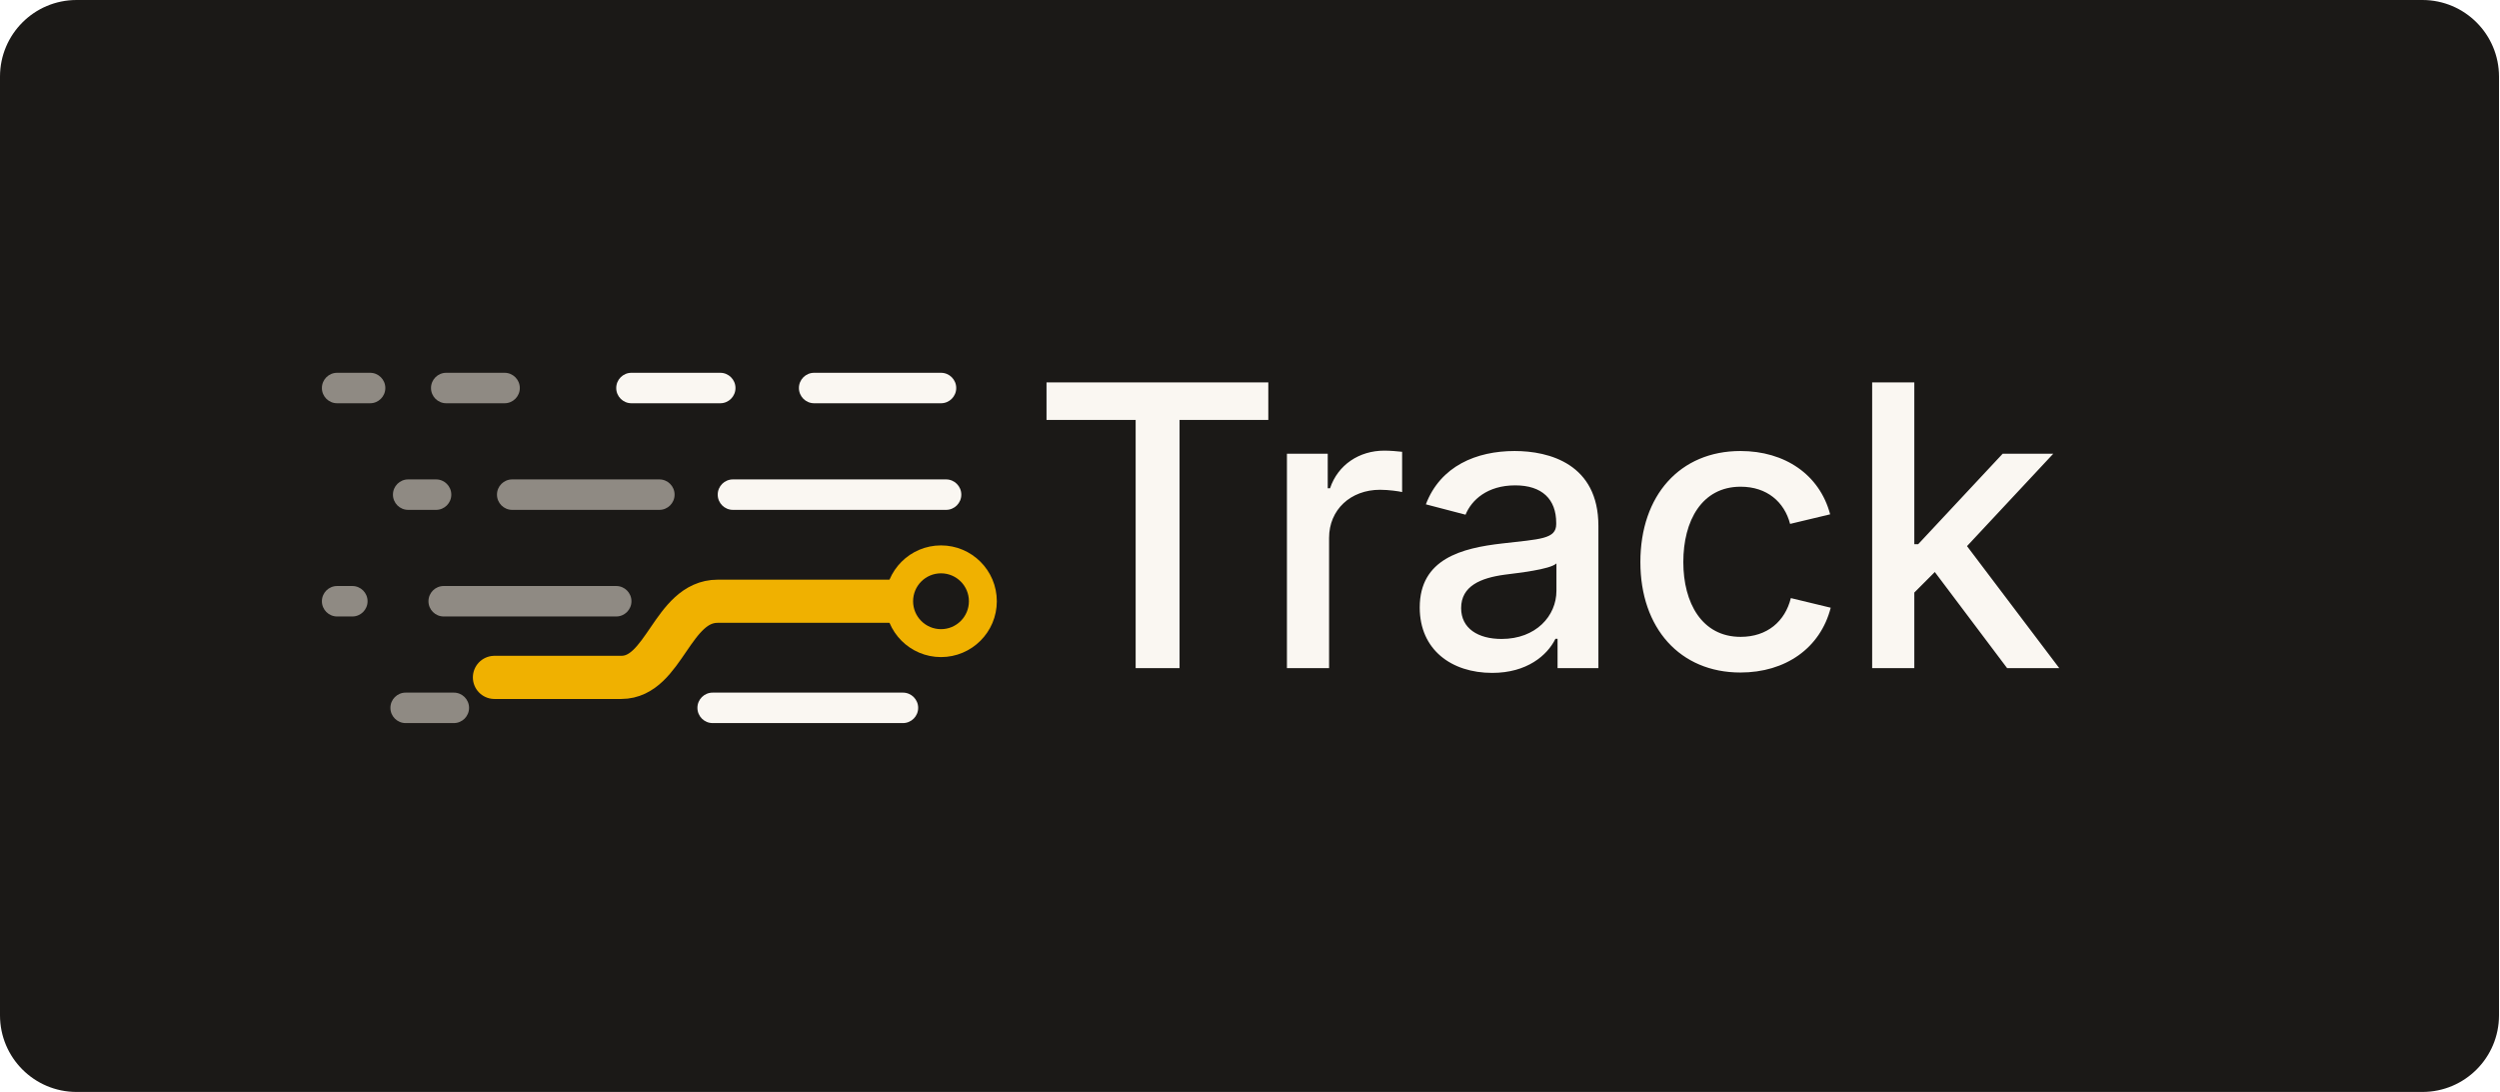
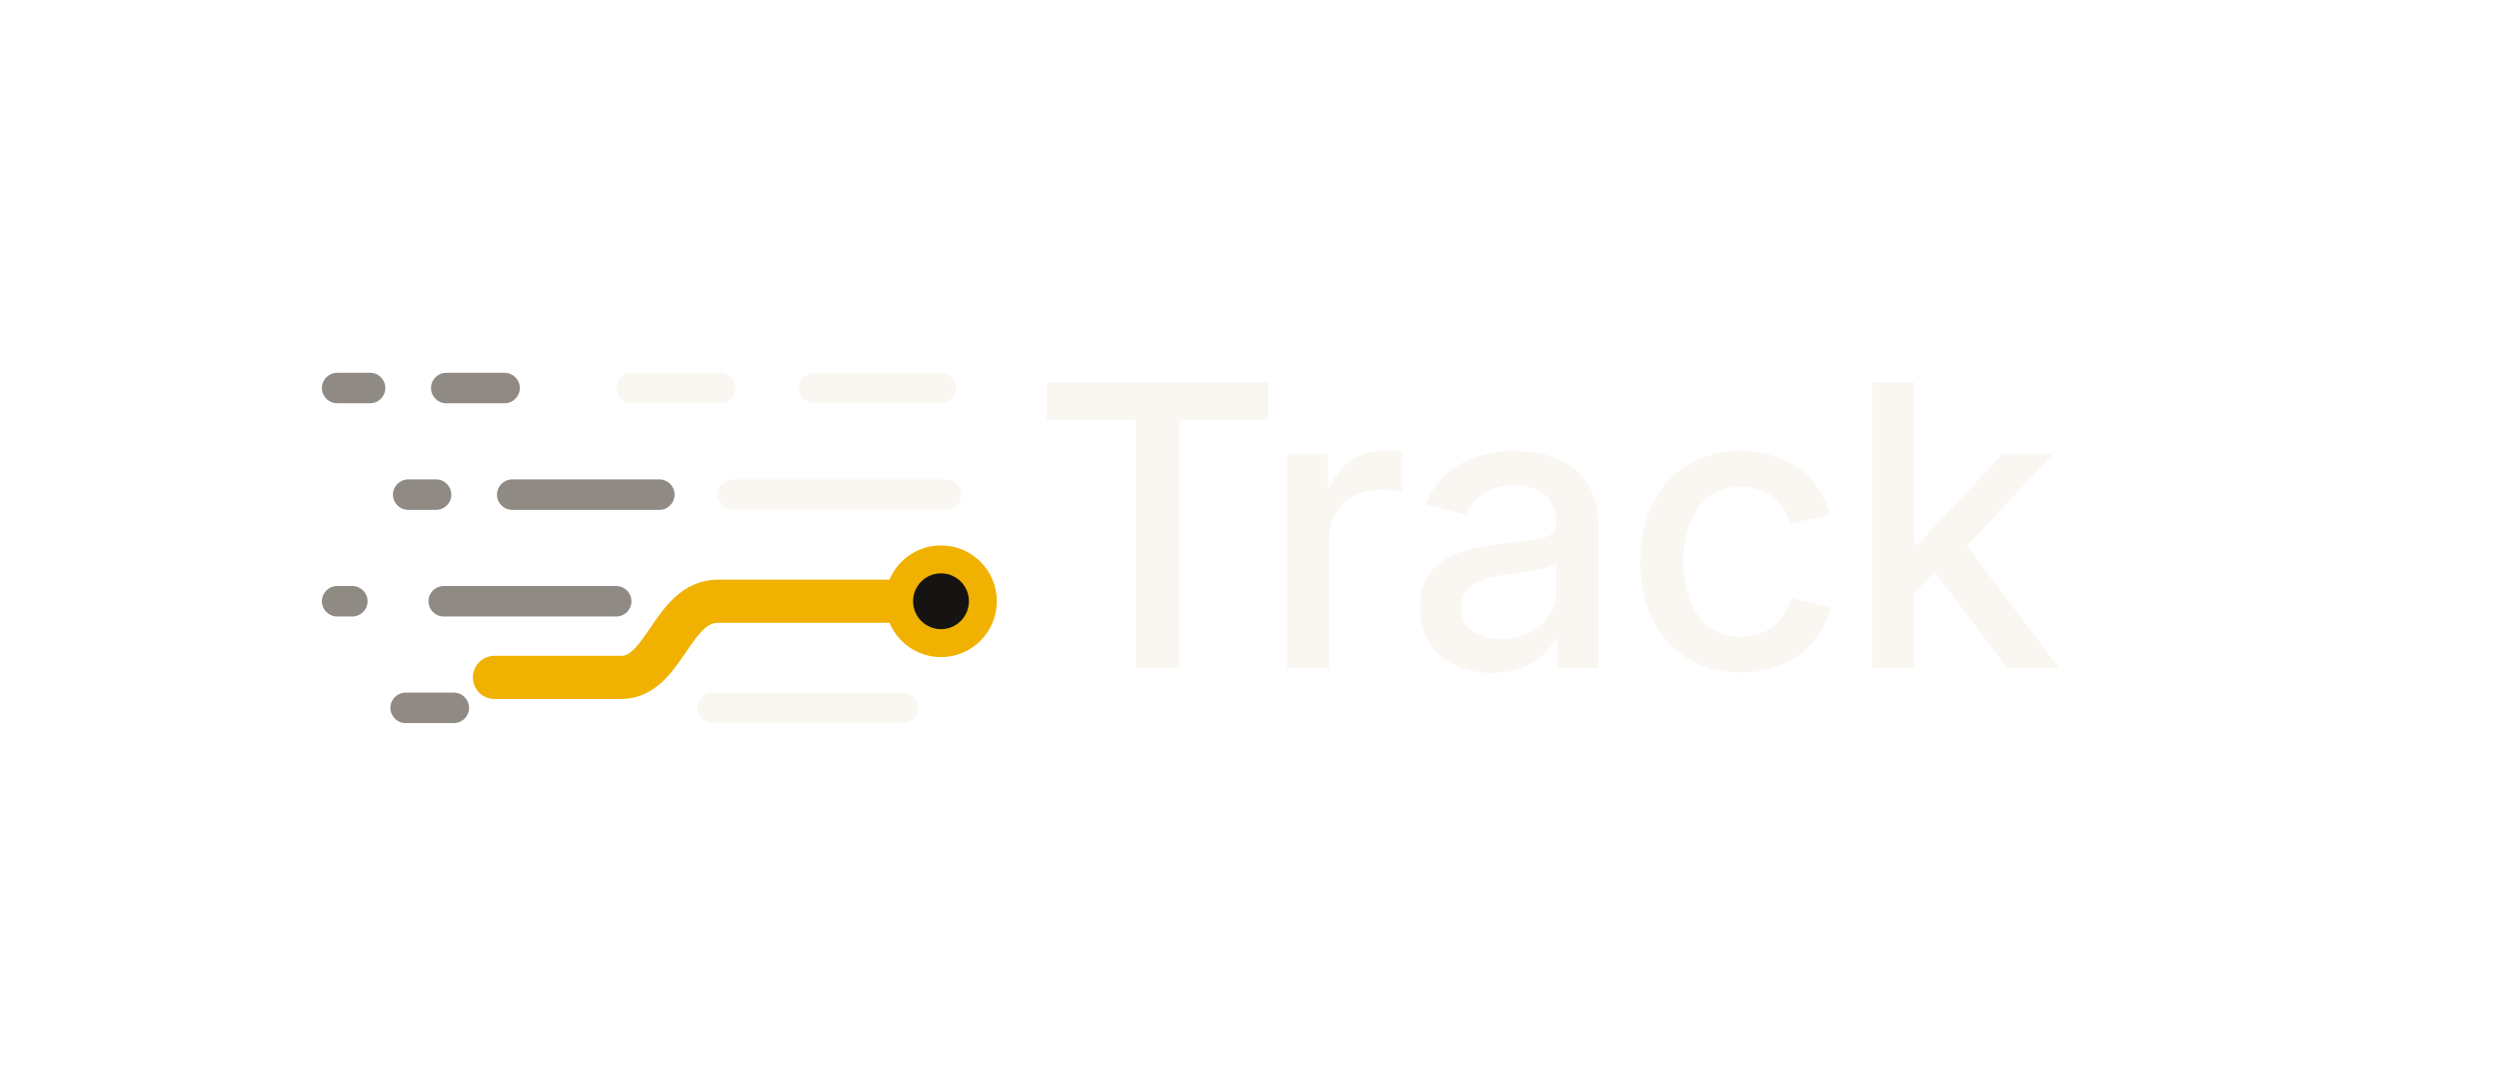
<svg xmlns="http://www.w3.org/2000/svg" viewBox="0 0 1044 456" role="img" aria-labelledby="title desc">
-   <rect width="1044" height="456" rx="32" fill="#1b1917" />
  <g transform="translate(126 126) scale(1.06)">
    <svg width="274" height="192" viewBox="0 0 274 192">
      <rect fill="#8f8a83" x="8" y="28" width="25" height="12" rx="6" />
      <rect fill="#8f8a83" x="51" y="28" width="35" height="12" rx="6" />
      <rect fill="#faf7f2" x="124" y="28" width="47" height="12" rx="6" />
      <rect fill="#faf7f2" x="196" y="28" width="62" height="12" rx="6" />
      <rect fill="#8f8a83" x="36" y="70" width="23" height="12" rx="6" />
      <rect fill="#8f8a83" x="77" y="70" width="70" height="12" rx="6" />
      <rect fill="#faf7f2" x="164" y="70" width="96" height="12" rx="6" />
      <rect fill="#8f8a83" x="8" y="112" width="18" height="12" rx="6" />
      <rect fill="#8f8a83" x="50" y="112" width="80" height="12" rx="6" />
      <rect fill="#8f8a83" x="35" y="154" width="31" height="12" rx="6" />
      <rect fill="#faf7f2" x="156" y="154" width="87" height="12" rx="6" />
      <path fill="none" stroke="#f0b100" stroke-width="17" stroke-linecap="round" stroke-linejoin="round" d="M76 148 H126 C143 148 146 118 164 118 H238" />
      <circle fill="#f0b100" cx="252" cy="118" r="22" />
-       <circle fill="#1b1917" cx="252" cy="118" r="11" />
+       <circle fill="#151412" cx="252" cy="118" r="11" />
    </svg>
  </g>
  <text x="430" y="279" fill="#faf7f2" font-family="Inter, Space Grotesk, Arial, sans-serif" font-size="164" font-weight="500" letter-spacing="-2">Track</text>
</svg>
